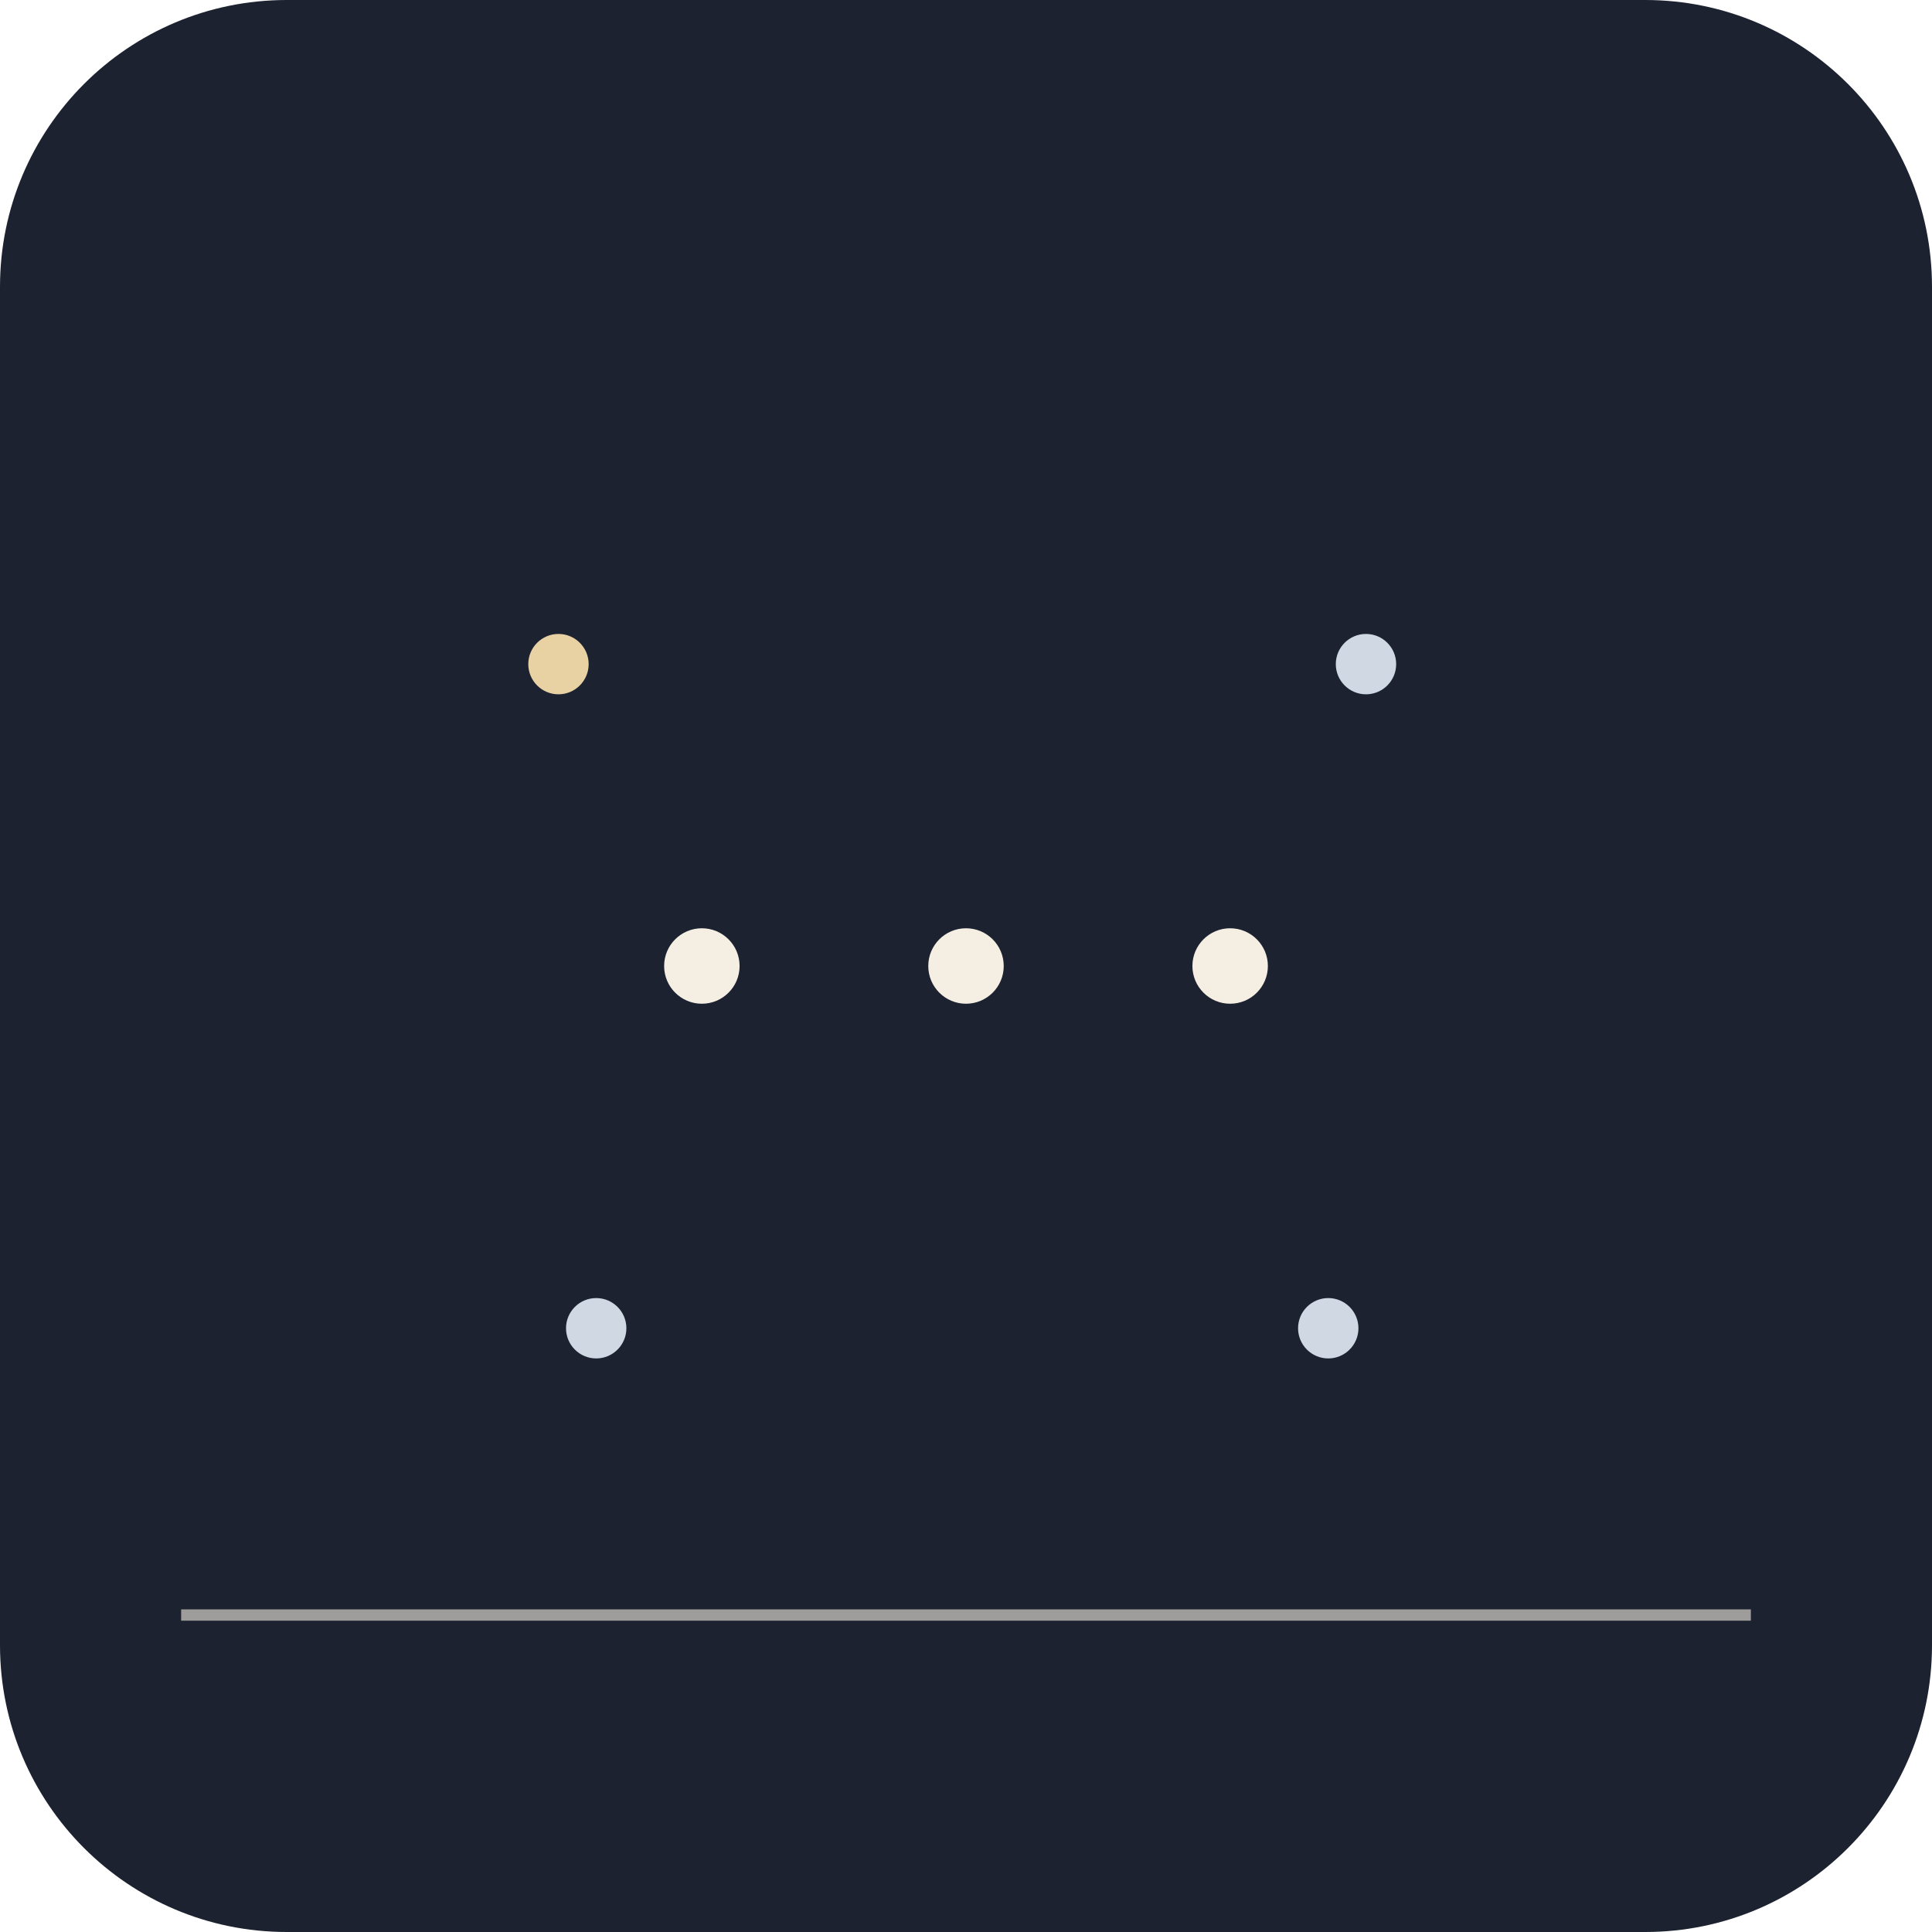
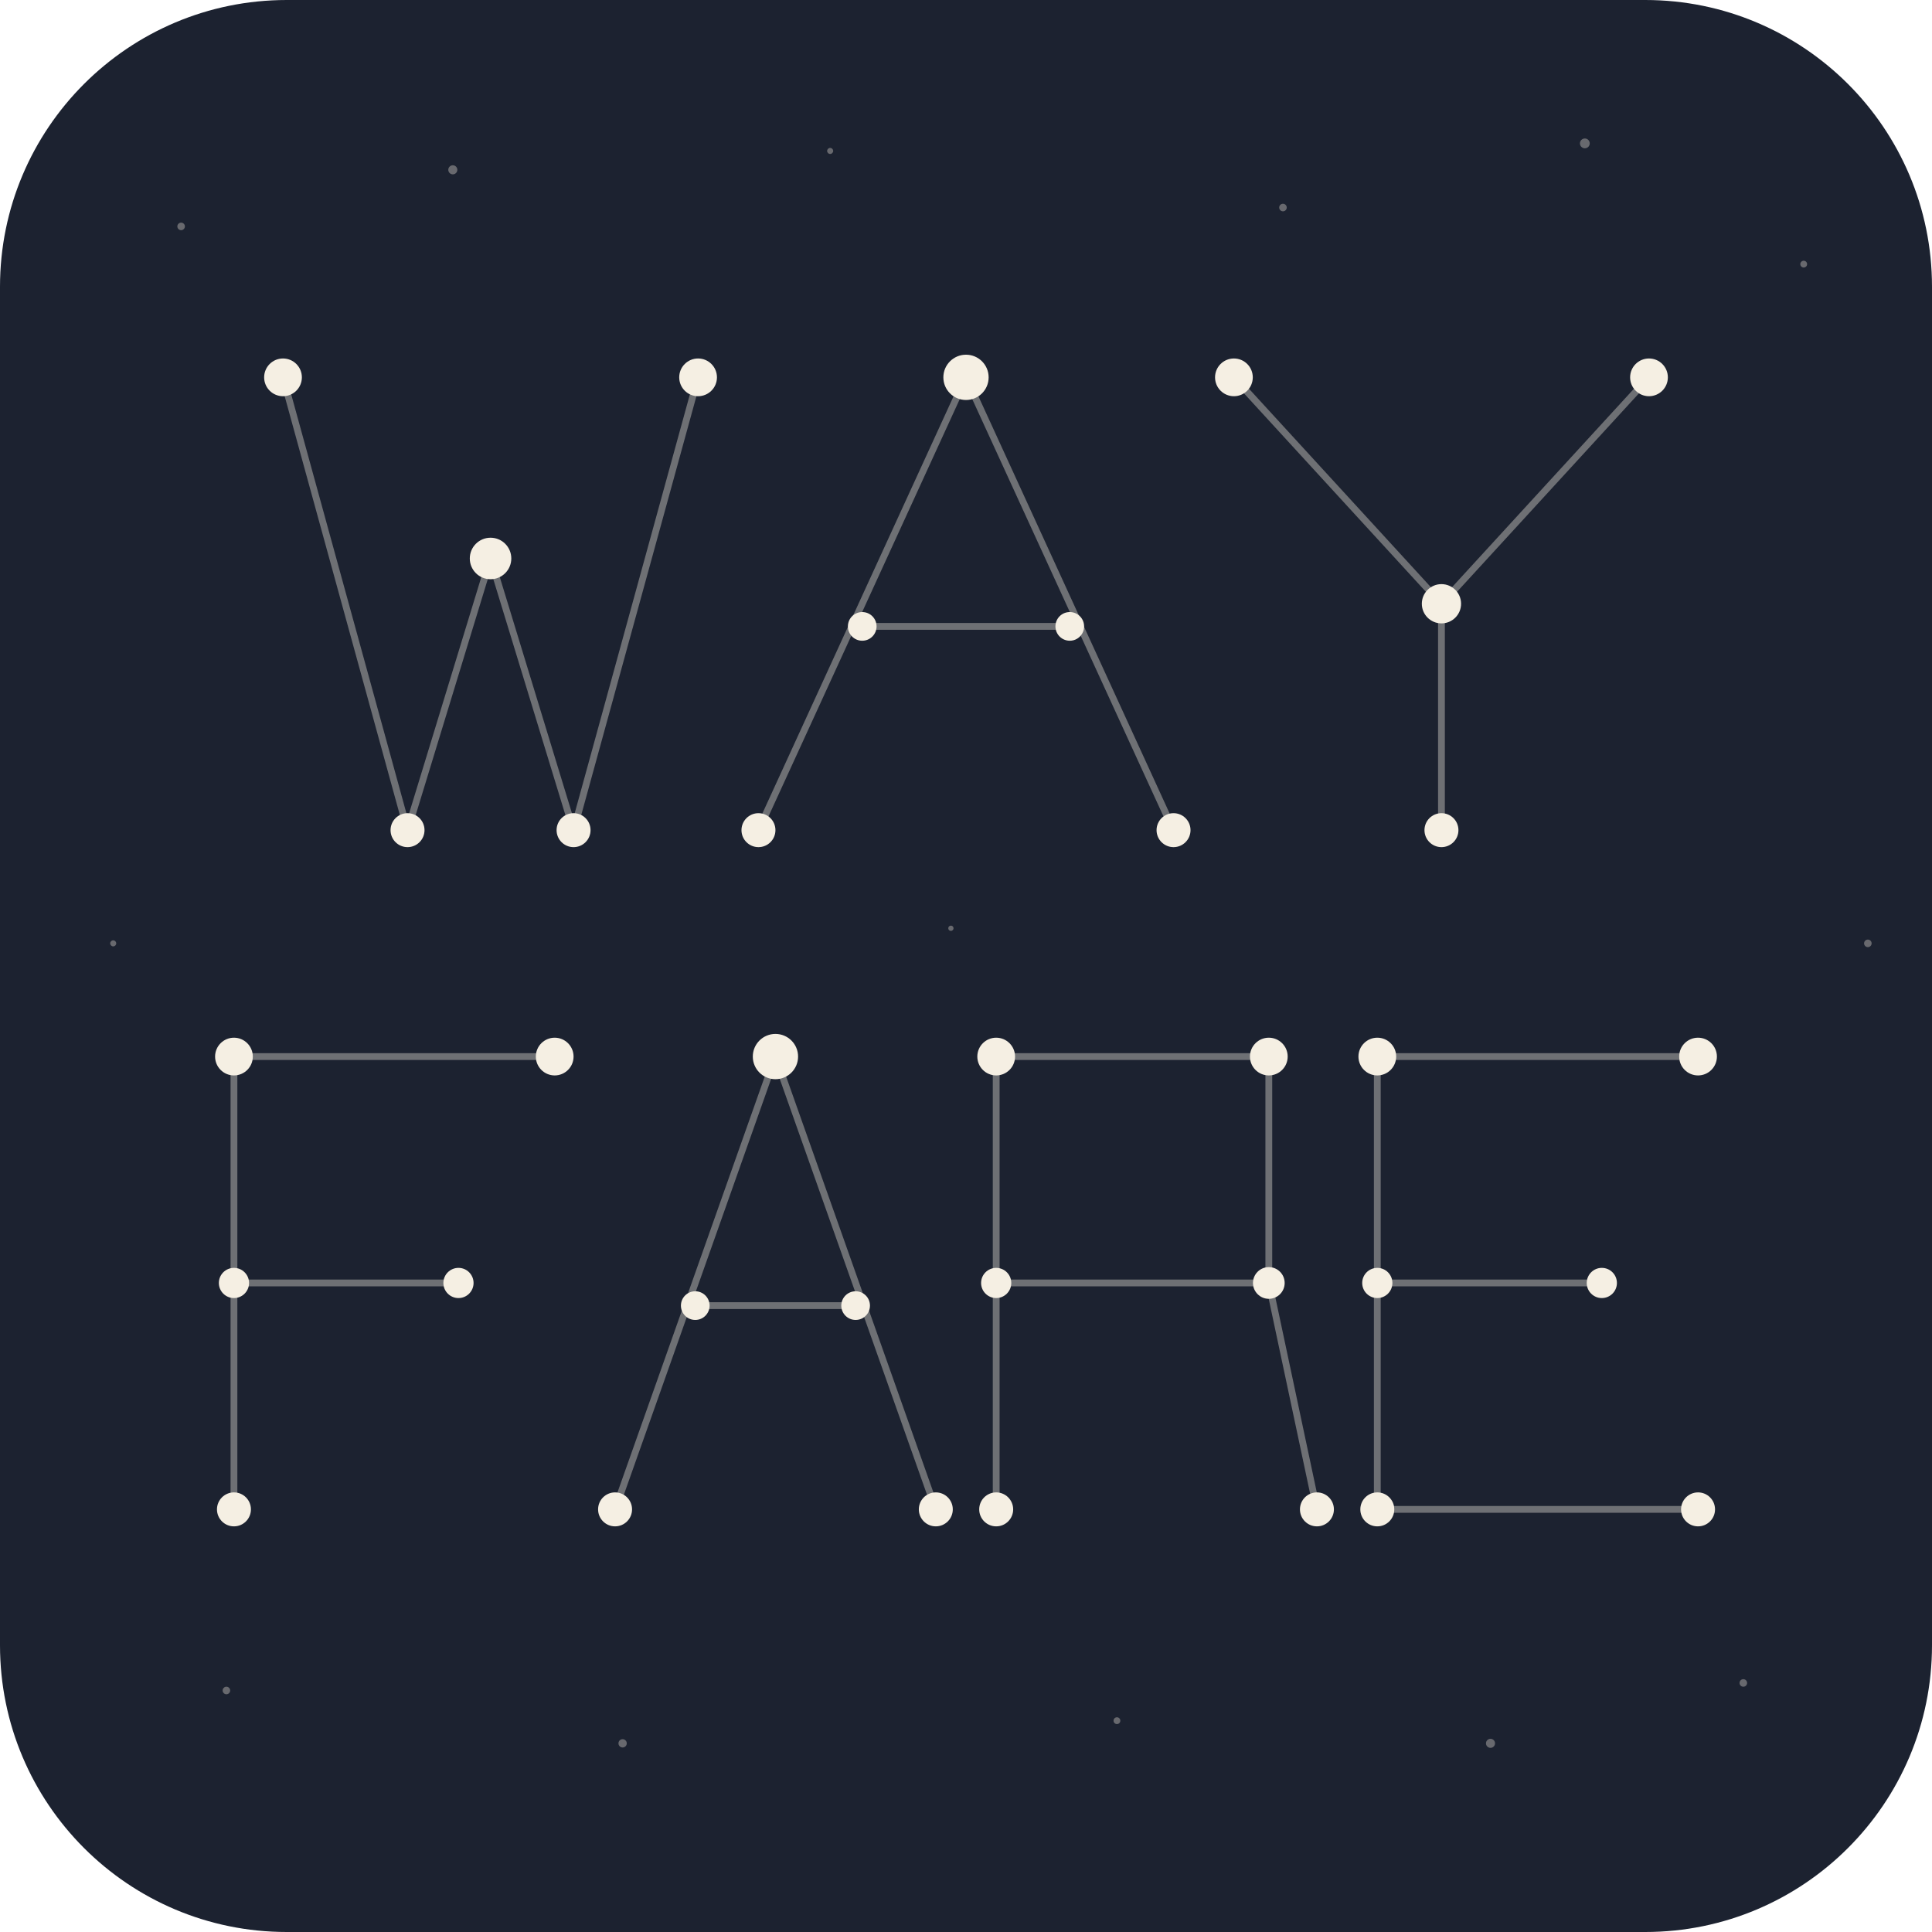
<svg xmlns="http://www.w3.org/2000/svg" viewBox="0 0 512 512" width="512" height="512">
  <rect width="512" height="512" rx="76" fill="#1c2230" />
-   <circle cx="186" cy="256" r="10" fill="#f5efe3" />
-   <circle cx="256" cy="256" r="10" fill="#f5efe3" />
-   <circle cx="326" cy="256" r="10" fill="#f5efe3" />
-   <circle cx="148" cy="176" r="8" fill="#e8d2a3" />
-   <circle cx="362" cy="176" r="8" fill="#cfd8e3" />
-   <circle cx="158" cy="352" r="8" fill="#cfd8e3" />
-   <circle cx="352" cy="352" r="8" fill="#cfd8e3" />
-   <line x1="48" y1="428" x2="464" y2="428" stroke="#f5efe3" stroke-width="3" opacity="0.6" />
+   <g fill="#f5efe3" opacity="0.35">
+     <circle cx="48" cy="60" r="1" />
+     <circle cx="120" cy="45" r="1.2" />
+     <circle cx="220" cy="40" r="0.8" />
+     <circle cx="340" cy="55" r="1" />
+     <circle cx="420" cy="38" r="1.3" />
+     <circle cx="478" cy="70" r="0.9" />
+     <circle cx="30" cy="250" r="0.8" />
+     <circle cx="495" cy="250" r="1" />
+     <circle cx="252" cy="246" r="0.7" />
+     <circle cx="60" cy="448" r="1" />
+     <circle cx="165" cy="462" r="1.1" />
+     <circle cx="296" cy="456" r="0.9" />
+     <circle cx="395" cy="462" r="1.2" />
+     <circle cx="462" cy="446" r="1" />
+   </g>
+   <g stroke="#f5efe3" stroke-width="1.8" stroke-linecap="round" stroke-linejoin="round" fill="none" opacity="0.38">
+     <polyline points="75,100 108,220 130,148 152,220 185,100" />
+     <polyline points="201,220 256,100 311,220" />
+     <line x1="228.5" y1="166" x2="283.5" y2="166" />
+     <polyline points="327,100 382,160 437,100" />
+     <line x1="382" y1="160" x2="382" y2="220" />
+     <polyline points="62,400 62,280 147,280" />
+     <line x1="62" y1="340" x2="121.5" y2="340" />
+     <polyline points="163,400 205.5,280 248,400" />
+     <line x1="184.25" y1="346" x2="226.75" y2="346" />
+     <line x1="264" y1="280" x2="264" y2="400" />
+     <polyline points="264,280 336.25,280 336.25,340 264,340" />
+     <line x1="336.25" y1="340" x2="349" y2="400" />
+     <polyline points="450,280 365,280 365,400 450,400" />
+     <line x1="365" y1="340" x2="424.5" y2="340" />
+   </g>
+   <g fill="#f5efe3">
+     <circle cx="75" cy="100" r="5" />
+     <circle cx="108" cy="220" r="4.5" />
+     <circle cx="130" cy="148" r="5.5" />
+     <circle cx="152" cy="220" r="4.5" />
+     <circle cx="185" cy="100" r="5" />
+     <circle cx="201" cy="220" r="4.5" />
+     <circle cx="256" cy="100" r="6" />
+     <circle cx="311" cy="220" r="4.5" />
+     <circle cx="228.5" cy="166" r="3.8" />
+     <circle cx="283.5" cy="166" r="3.8" />
+     <circle cx="327" cy="100" r="5" />
+     <circle cx="382" cy="160" r="5.2" />
+     <circle cx="437" cy="100" r="5" />
+     <circle cx="382" cy="220" r="4.5" />
+     <circle cx="62" cy="280" r="5" />
+     <circle cx="62" cy="400" r="4.5" />
+     <circle cx="147" cy="280" r="5" />
+     <circle cx="62" cy="340" r="4" />
+     <circle cx="121.5" cy="340" r="4" />
+     <circle cx="163" cy="400" r="4.5" />
+     <circle cx="205.5" cy="280" r="6" />
+     <circle cx="248" cy="400" r="4.5" />
+     <circle cx="184.25" cy="346" r="3.8" />
+     <circle cx="226.75" cy="346" r="3.8" />
+     <circle cx="264" cy="280" r="5" />
+     <circle cx="264" cy="400" r="4.5" />
+     <circle cx="336.25" cy="280" r="5" />
+     <circle cx="336.25" cy="340" r="4.2" />
+     <circle cx="264" cy="340" r="4" />
+     <circle cx="349" cy="400" r="4.5" />
+     <circle cx="450" cy="280" r="5" />
+     <circle cx="365" cy="280" r="5" />
+     <circle cx="365" cy="400" r="4.5" />
+     <circle cx="450" cy="400" r="4.5" />
+     <circle cx="365" cy="340" r="4" />
+     <circle cx="424.5" cy="340" r="4" />
+   </g>
</svg>
